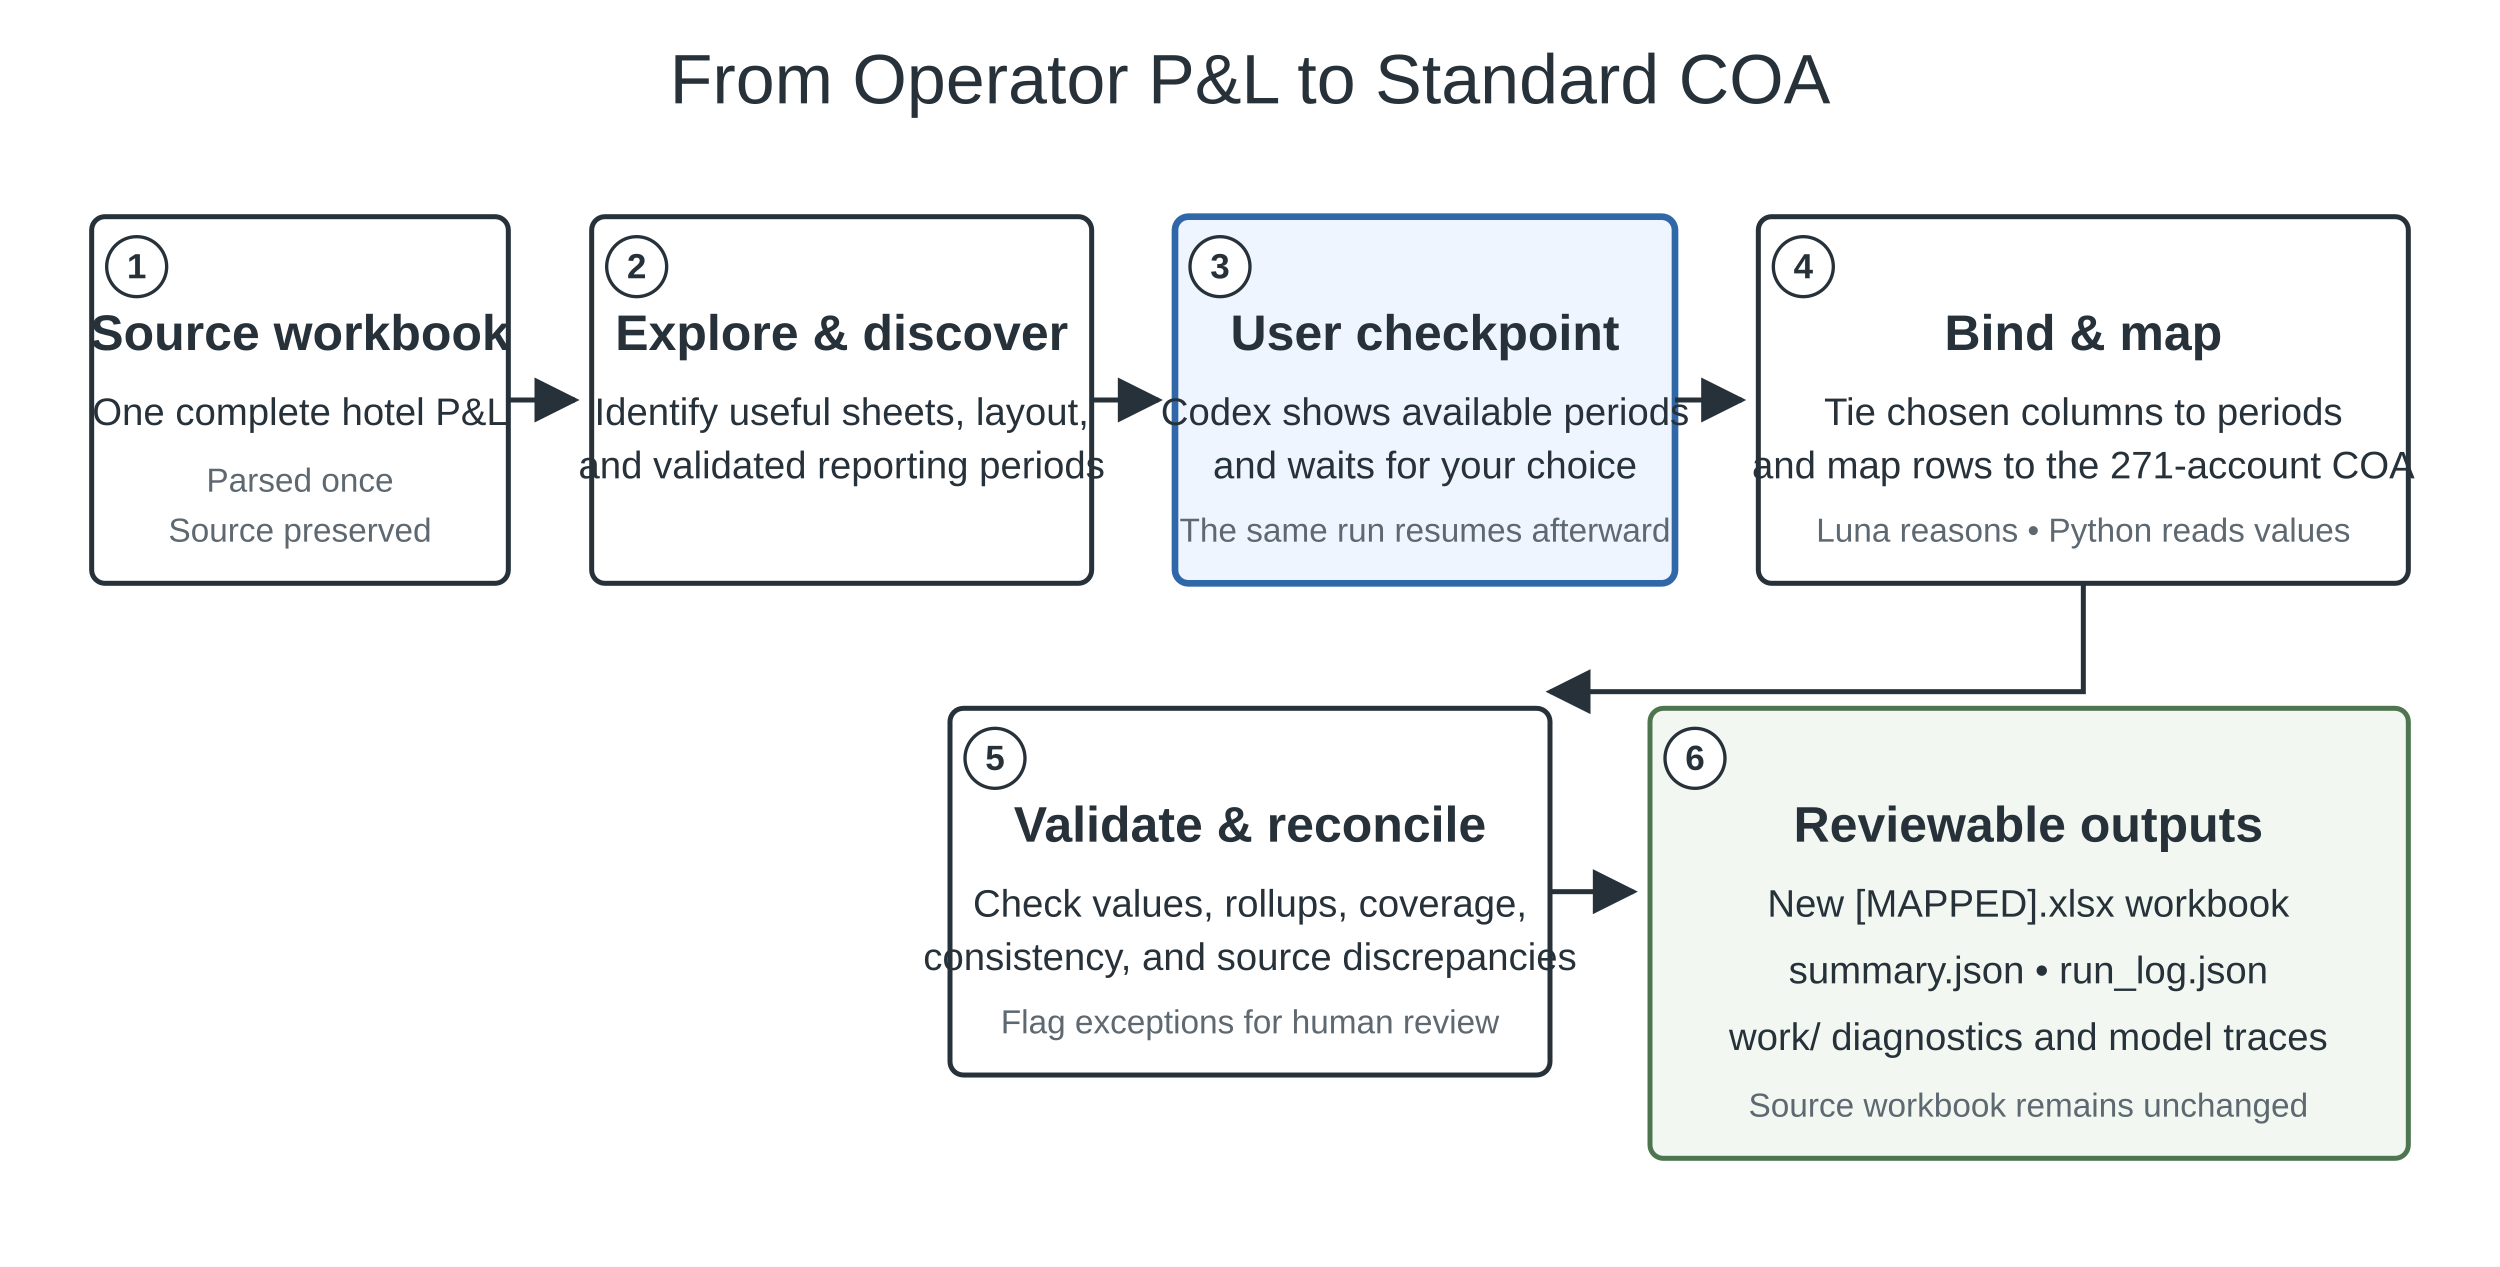
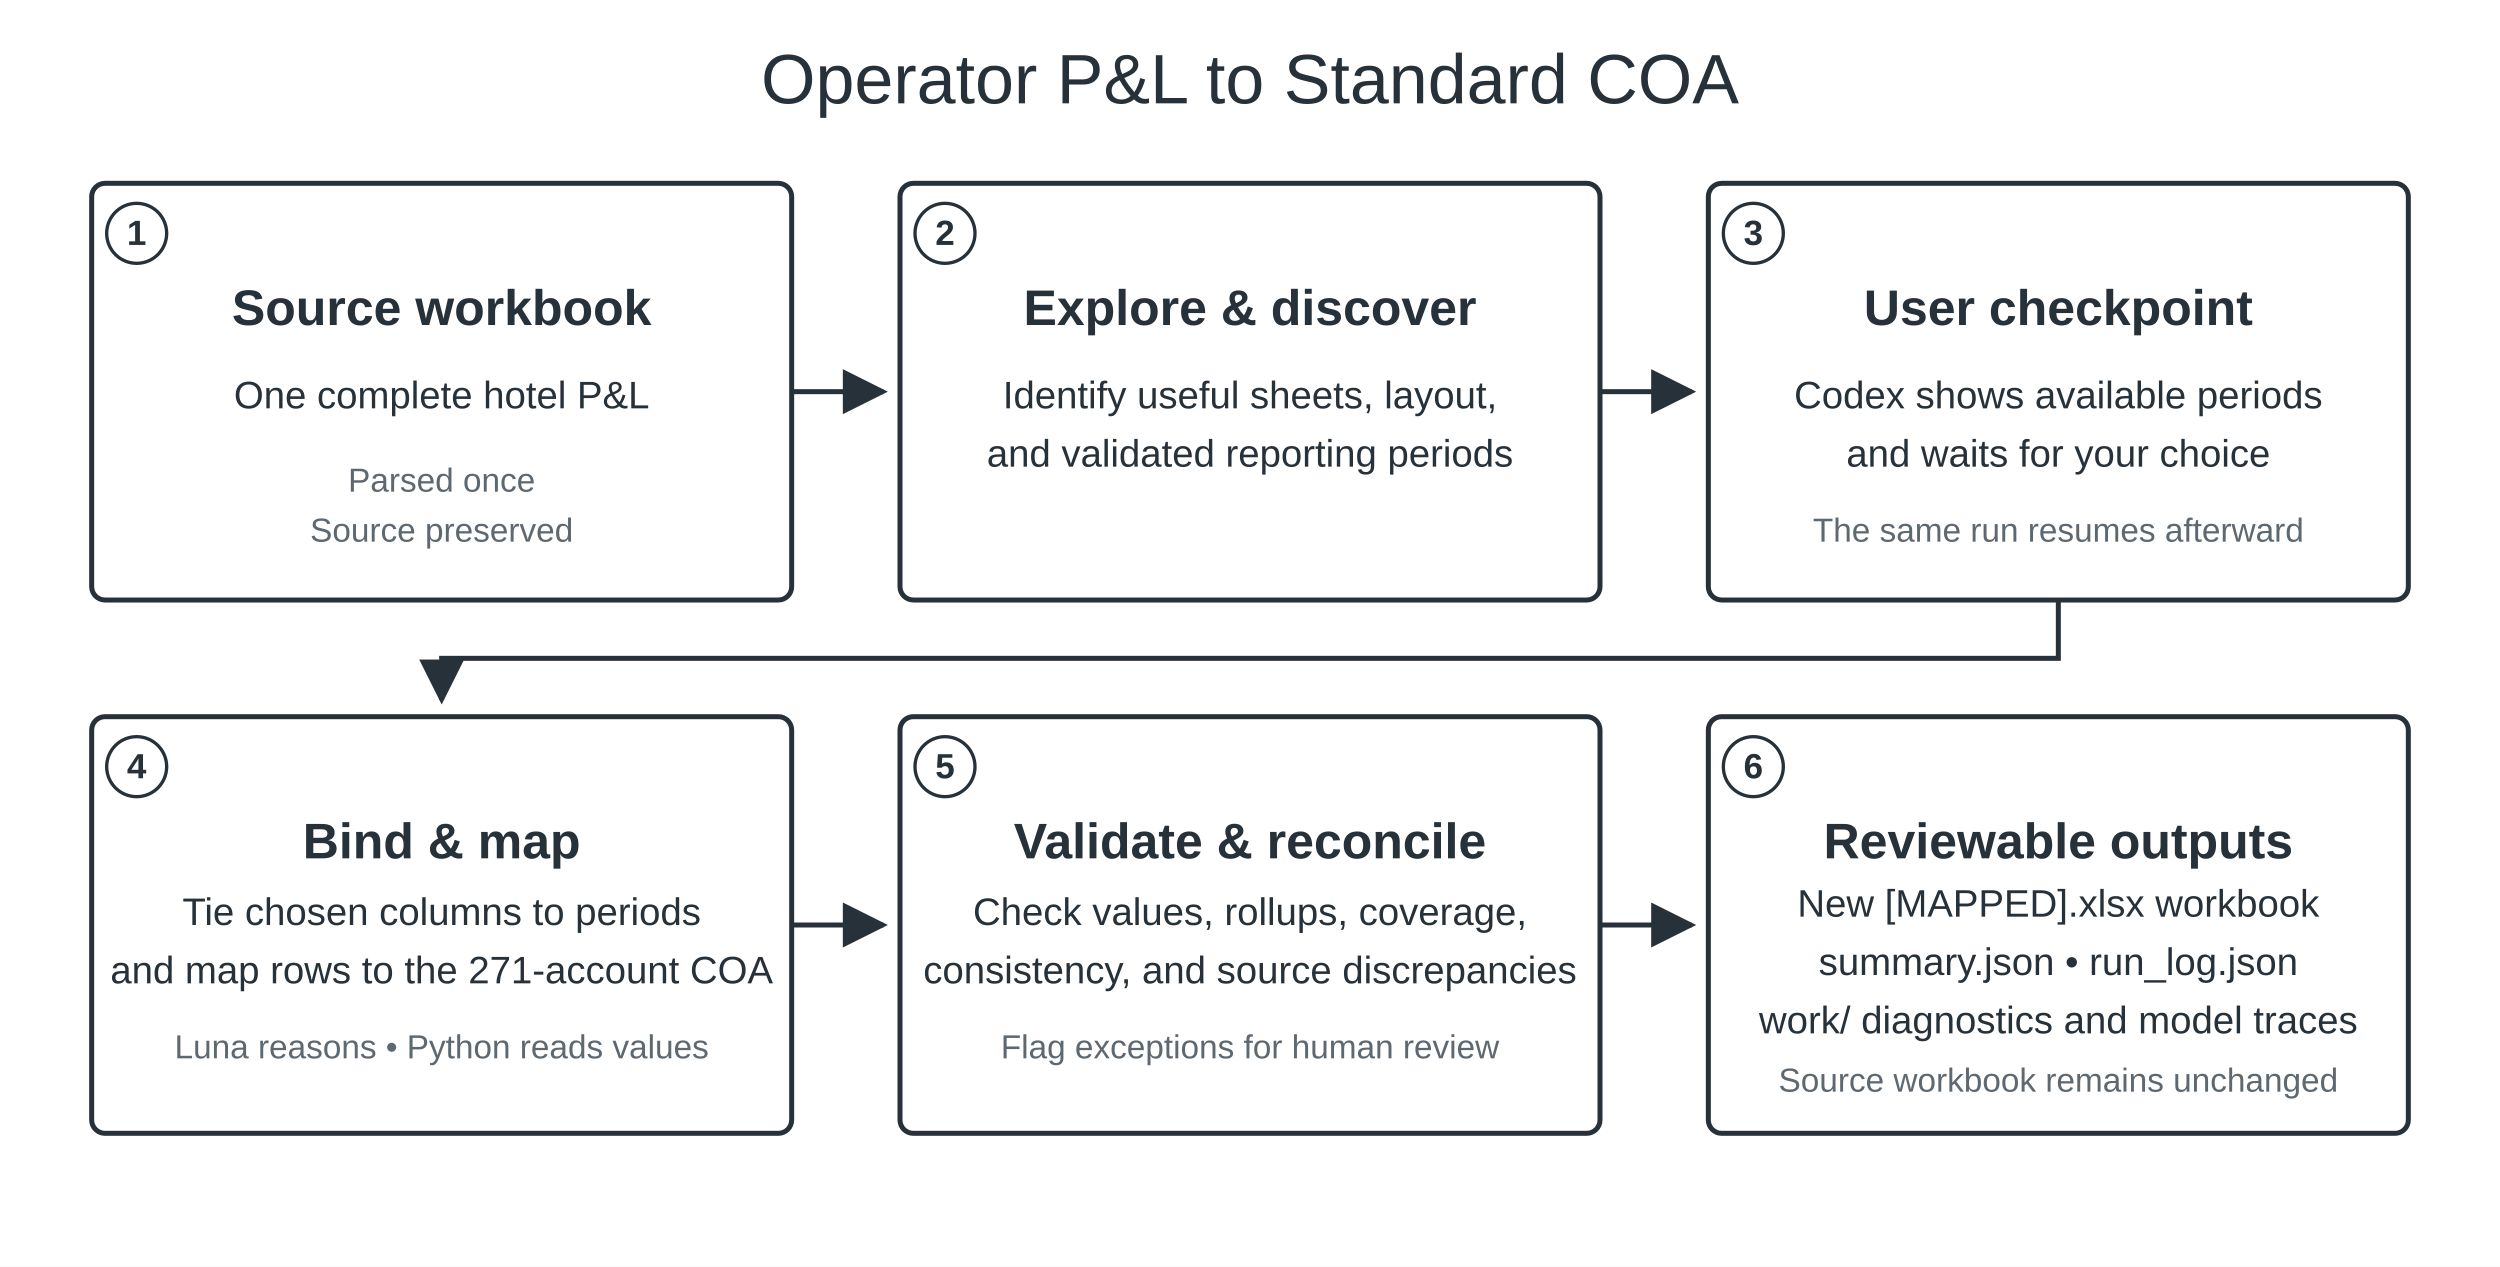
<svg xmlns="http://www.w3.org/2000/svg" viewBox="0 0 1500 760" role="img" aria-labelledby="title description">
  <defs>
    <marker id="arrow" viewBox="0 0 10 10" refX="9" refY="5" markerWidth="9" markerHeight="9" orient="auto">
      <path d="M 0 0 L 10 5 L 0 10 z" fill="#27313a" />
    </marker>
    <style>
      .page { fill: #ffffff; }
      .box { fill: #ffffff; stroke: #27313a; stroke-width: 3; rx: 8; }
-       .accent { fill: #eef5ff; stroke: #2f67a8; stroke-width: 4; rx: 8; }
-       .output { fill: #f2f8f1; stroke: #4d7650; stroke-width: 3; rx: 8; }
      .line { fill: none; stroke: #27313a; stroke-width: 3; marker-end: url(#arrow); }
      .title { fill: #27313a; font: 42px Calibri, "Segoe UI", Arial, sans-serif; text-anchor: middle; }
      .heading { fill: #27313a; font: 30px Calibri, "Segoe UI", Arial, sans-serif; font-weight: 600; text-anchor: middle; }
      .label { fill: #27313a; font: 23px Calibri, "Segoe UI", Arial, sans-serif; text-anchor: middle; }
      .small { fill: #5e6871; font: 20px Calibri, "Segoe UI", Arial, sans-serif; text-anchor: middle; }
      .step { fill: #ffffff; stroke: #27313a; stroke-width: 2; }
      .step-text { fill: #27313a; font: 21px Calibri, "Segoe UI", Arial, sans-serif; font-weight: 600; text-anchor: middle; dominant-baseline: middle; }
    </style>
  </defs>
  <rect class="page" width="1500" height="760" />
-   <text class="title" x="750" y="62">From Operator P&amp;L to Standard COA</text>
-   <rect class="box" x="55" y="130" width="250" height="220" />
-   <circle class="step" cx="82" cy="160" r="18" />
-   <text class="step-text" x="82" y="161">1</text>
-   <text class="heading" x="180" y="210">Source workbook</text>
-   <text class="label" x="180" y="255">One complete hotel P&amp;L</text>
-   <text class="small" x="180" y="295">Parsed once</text>
-   <text class="small" x="180" y="325">Source preserved</text>
-   <rect class="box" x="355" y="130" width="300" height="220" />
-   <circle class="step" cx="382" cy="160" r="18" />
-   <text class="step-text" x="382" y="161">2</text>
-   <text class="heading" x="505" y="210">Explore &amp; discover</text>
-   <text class="label" x="505" y="255">Identify useful sheets, layout,</text>
-   <text class="label" x="505" y="287">and validated reporting periods</text>
-   <rect class="accent" x="705" y="130" width="300" height="220" />
-   <circle class="step" cx="732" cy="160" r="18" />
-   <text class="step-text" x="732" y="161">3</text>
-   <text class="heading" x="855" y="210">User checkpoint</text>
-   <text class="label" x="855" y="255">Codex shows available periods</text>
-   <text class="label" x="855" y="287">and waits for your choice</text>
-   <text class="small" x="855" y="325">The same run resumes afterward</text>
-   <rect class="box" x="1055" y="130" width="390" height="220" />
-   <circle class="step" cx="1082" cy="160" r="18" />
-   <text class="step-text" x="1082" y="161">4</text>
-   <text class="heading" x="1250" y="210">Bind &amp; map</text>
-   <text class="label" x="1250" y="255">Tie chosen columns to periods</text>
-   <text class="label" x="1250" y="287">and map rows to the 271-account COA</text>
-   <text class="small" x="1250" y="325">Luna reasons • Python reads values</text>
-   <path class="line" d="M305 240 H345" />
-   <path class="line" d="M655 240 H695" />
-   <path class="line" d="M1005 240 H1045" />
-   <path class="line" d="M1250 350 V415 H930" />
-   <rect class="box" x="570" y="425" width="360" height="220" />
-   <circle class="step" cx="597" cy="455" r="18" />
-   <text class="step-text" x="597" y="456">5</text>
-   <text class="heading" x="750" y="505">Validate &amp; reconcile</text>
-   <text class="label" x="750" y="550">Check values, rollups, coverage,</text>
-   <text class="label" x="750" y="582">consistency, and source discrepancies</text>
-   <text class="small" x="750" y="620">Flag exceptions for human review</text>
-   <rect class="output" x="990" y="425" width="455" height="270" />
-   <circle class="step" cx="1017" cy="455" r="18" />
-   <text class="step-text" x="1017" y="456">6</text>
-   <text class="heading" x="1217" y="505">Reviewable outputs</text>
-   <text class="label" x="1217" y="550">New [MAPPED].xlsx workbook</text>
-   <text class="label" x="1217" y="590">summary.json • run_log.json</text>
-   <text class="label" x="1217" y="630">work/ diagnostics and model traces</text>
-   <text class="small" x="1217" y="670">Source workbook remains unchanged</text>
-   <path class="line" d="M930 535 H980" />
+   <text class="title" x="750" y="62">Operator P&amp;L to Standard COA</text>
+   <rect class="box" x="55" y="110" width="420" height="250" />
+   <circle class="step" cx="82" cy="140" r="18" />
+   <text class="step-text" x="82" y="141">1</text>
+   <text class="heading" x="265" y="195">Source workbook</text>
+   <text class="label" x="265" y="245">One complete hotel P&amp;L</text>
+   <text class="small" x="265" y="295">Parsed once</text>
+   <text class="small" x="265" y="325">Source preserved</text>
+   <rect class="box" x="540" y="110" width="420" height="250" />
+   <circle class="step" cx="567" cy="140" r="18" />
+   <text class="step-text" x="567" y="141">2</text>
+   <text class="heading" x="750" y="195">Explore &amp; discover</text>
+   <text class="label" x="750" y="245">Identify useful sheets, layout,</text>
+   <text class="label" x="750" y="280">and validated reporting periods</text>
+   <rect class="box" x="1025" y="110" width="420" height="250" />
+   <circle class="step" cx="1052" cy="140" r="18" />
+   <text class="step-text" x="1052" y="141">3</text>
+   <text class="heading" x="1235" y="195">User checkpoint</text>
+   <text class="label" x="1235" y="245">Codex shows available periods</text>
+   <text class="label" x="1235" y="280">and waits for your choice</text>
+   <text class="small" x="1235" y="325">The same run resumes afterward</text>
+   <path class="line" d="M475 235 H530" />
+   <path class="line" d="M960 235 H1015" />
+   <path class="line" d="M1235 360 V395 H265 V420" />
+   <rect class="box" x="55" y="430" width="420" height="250" />
+   <circle class="step" cx="82" cy="460" r="18" />
+   <text class="step-text" x="82" y="461">4</text>
+   <text class="heading" x="265" y="515">Bind &amp; map</text>
+   <text class="label" x="265" y="555">Tie chosen columns to periods</text>
+   <text class="label" x="265" y="590">and map rows to the 271-account COA</text>
+   <text class="small" x="265" y="635">Luna reasons • Python reads values</text>
+   <rect class="box" x="540" y="430" width="420" height="250" />
+   <circle class="step" cx="567" cy="460" r="18" />
+   <text class="step-text" x="567" y="461">5</text>
+   <text class="heading" x="750" y="515">Validate &amp; reconcile</text>
+   <text class="label" x="750" y="555">Check values, rollups, coverage,</text>
+   <text class="label" x="750" y="590">consistency, and source discrepancies</text>
+   <text class="small" x="750" y="635">Flag exceptions for human review</text>
+   <rect class="box" x="1025" y="430" width="420" height="250" />
+   <circle class="step" cx="1052" cy="460" r="18" />
+   <text class="step-text" x="1052" y="461">6</text>
+   <text class="heading" x="1235" y="515">Reviewable outputs</text>
+   <text class="label" x="1235" y="550">New [MAPPED].xlsx workbook</text>
+   <text class="label" x="1235" y="585">summary.json • run_log.json</text>
+   <text class="label" x="1235" y="620">work/ diagnostics and model traces</text>
+   <text class="small" x="1235" y="655">Source workbook remains unchanged</text>
+   <path class="line" d="M475 555 H530" />
+   <path class="line" d="M960 555 H1015" />
</svg>
